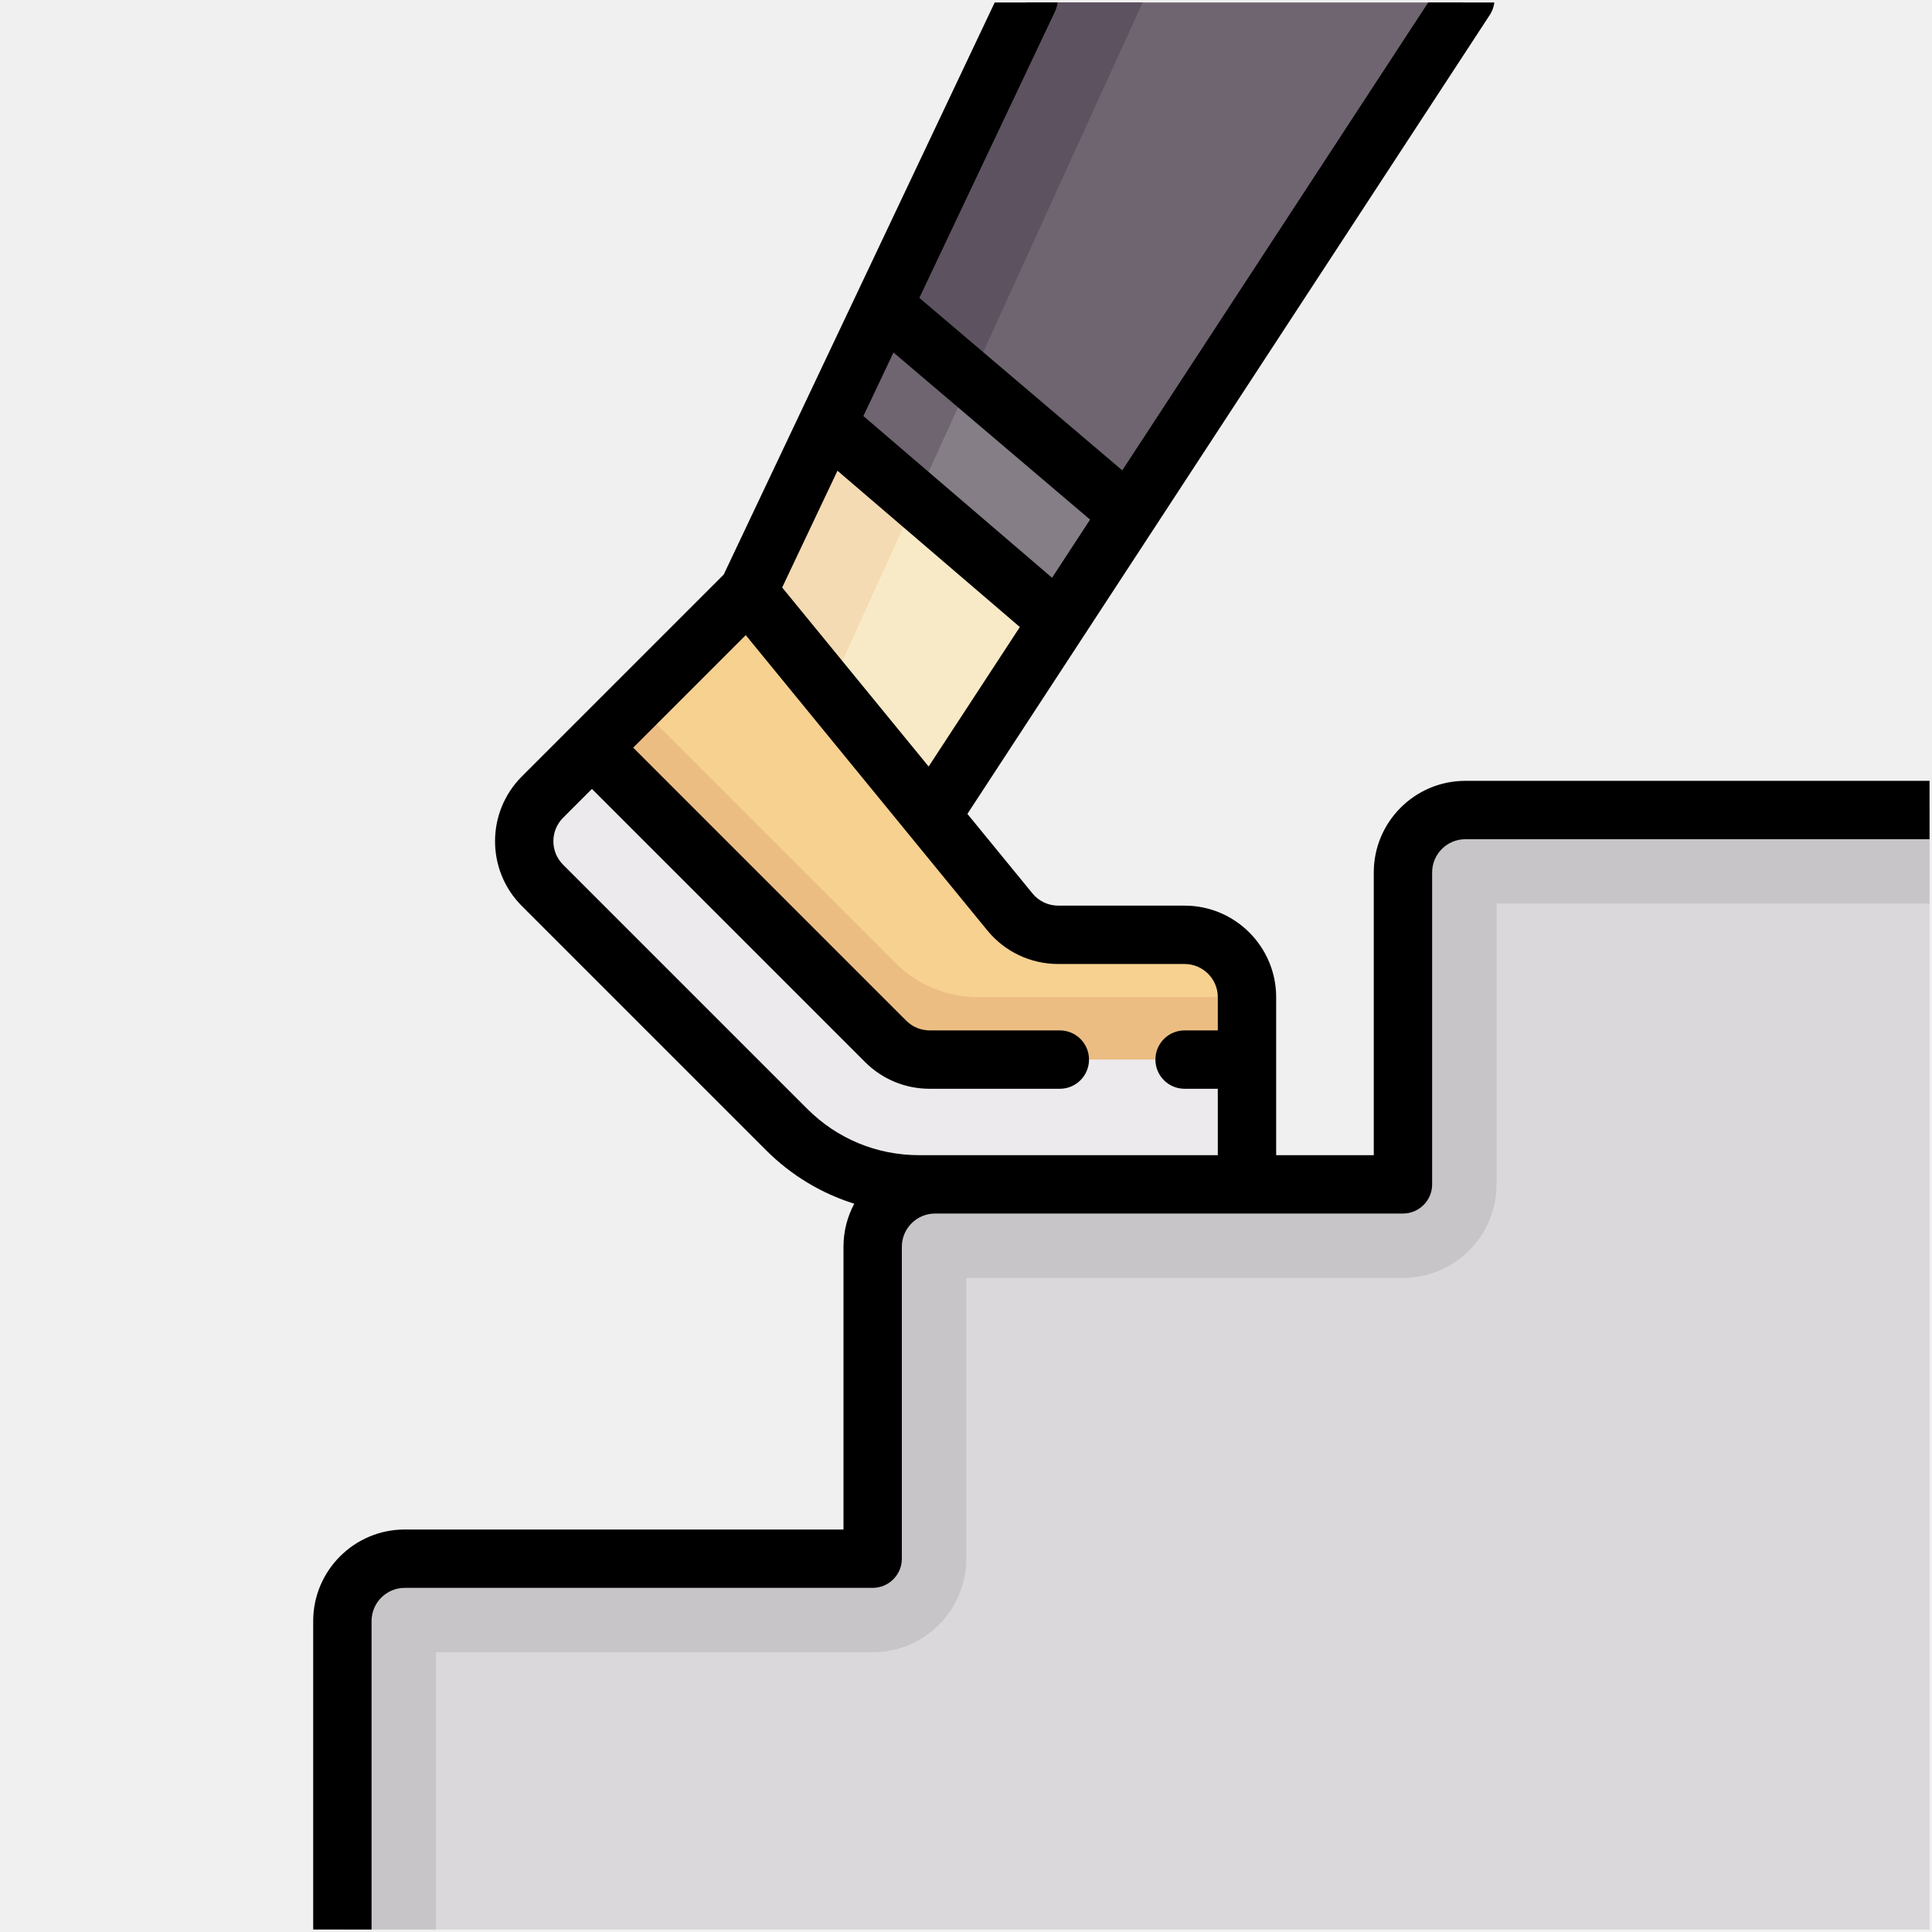
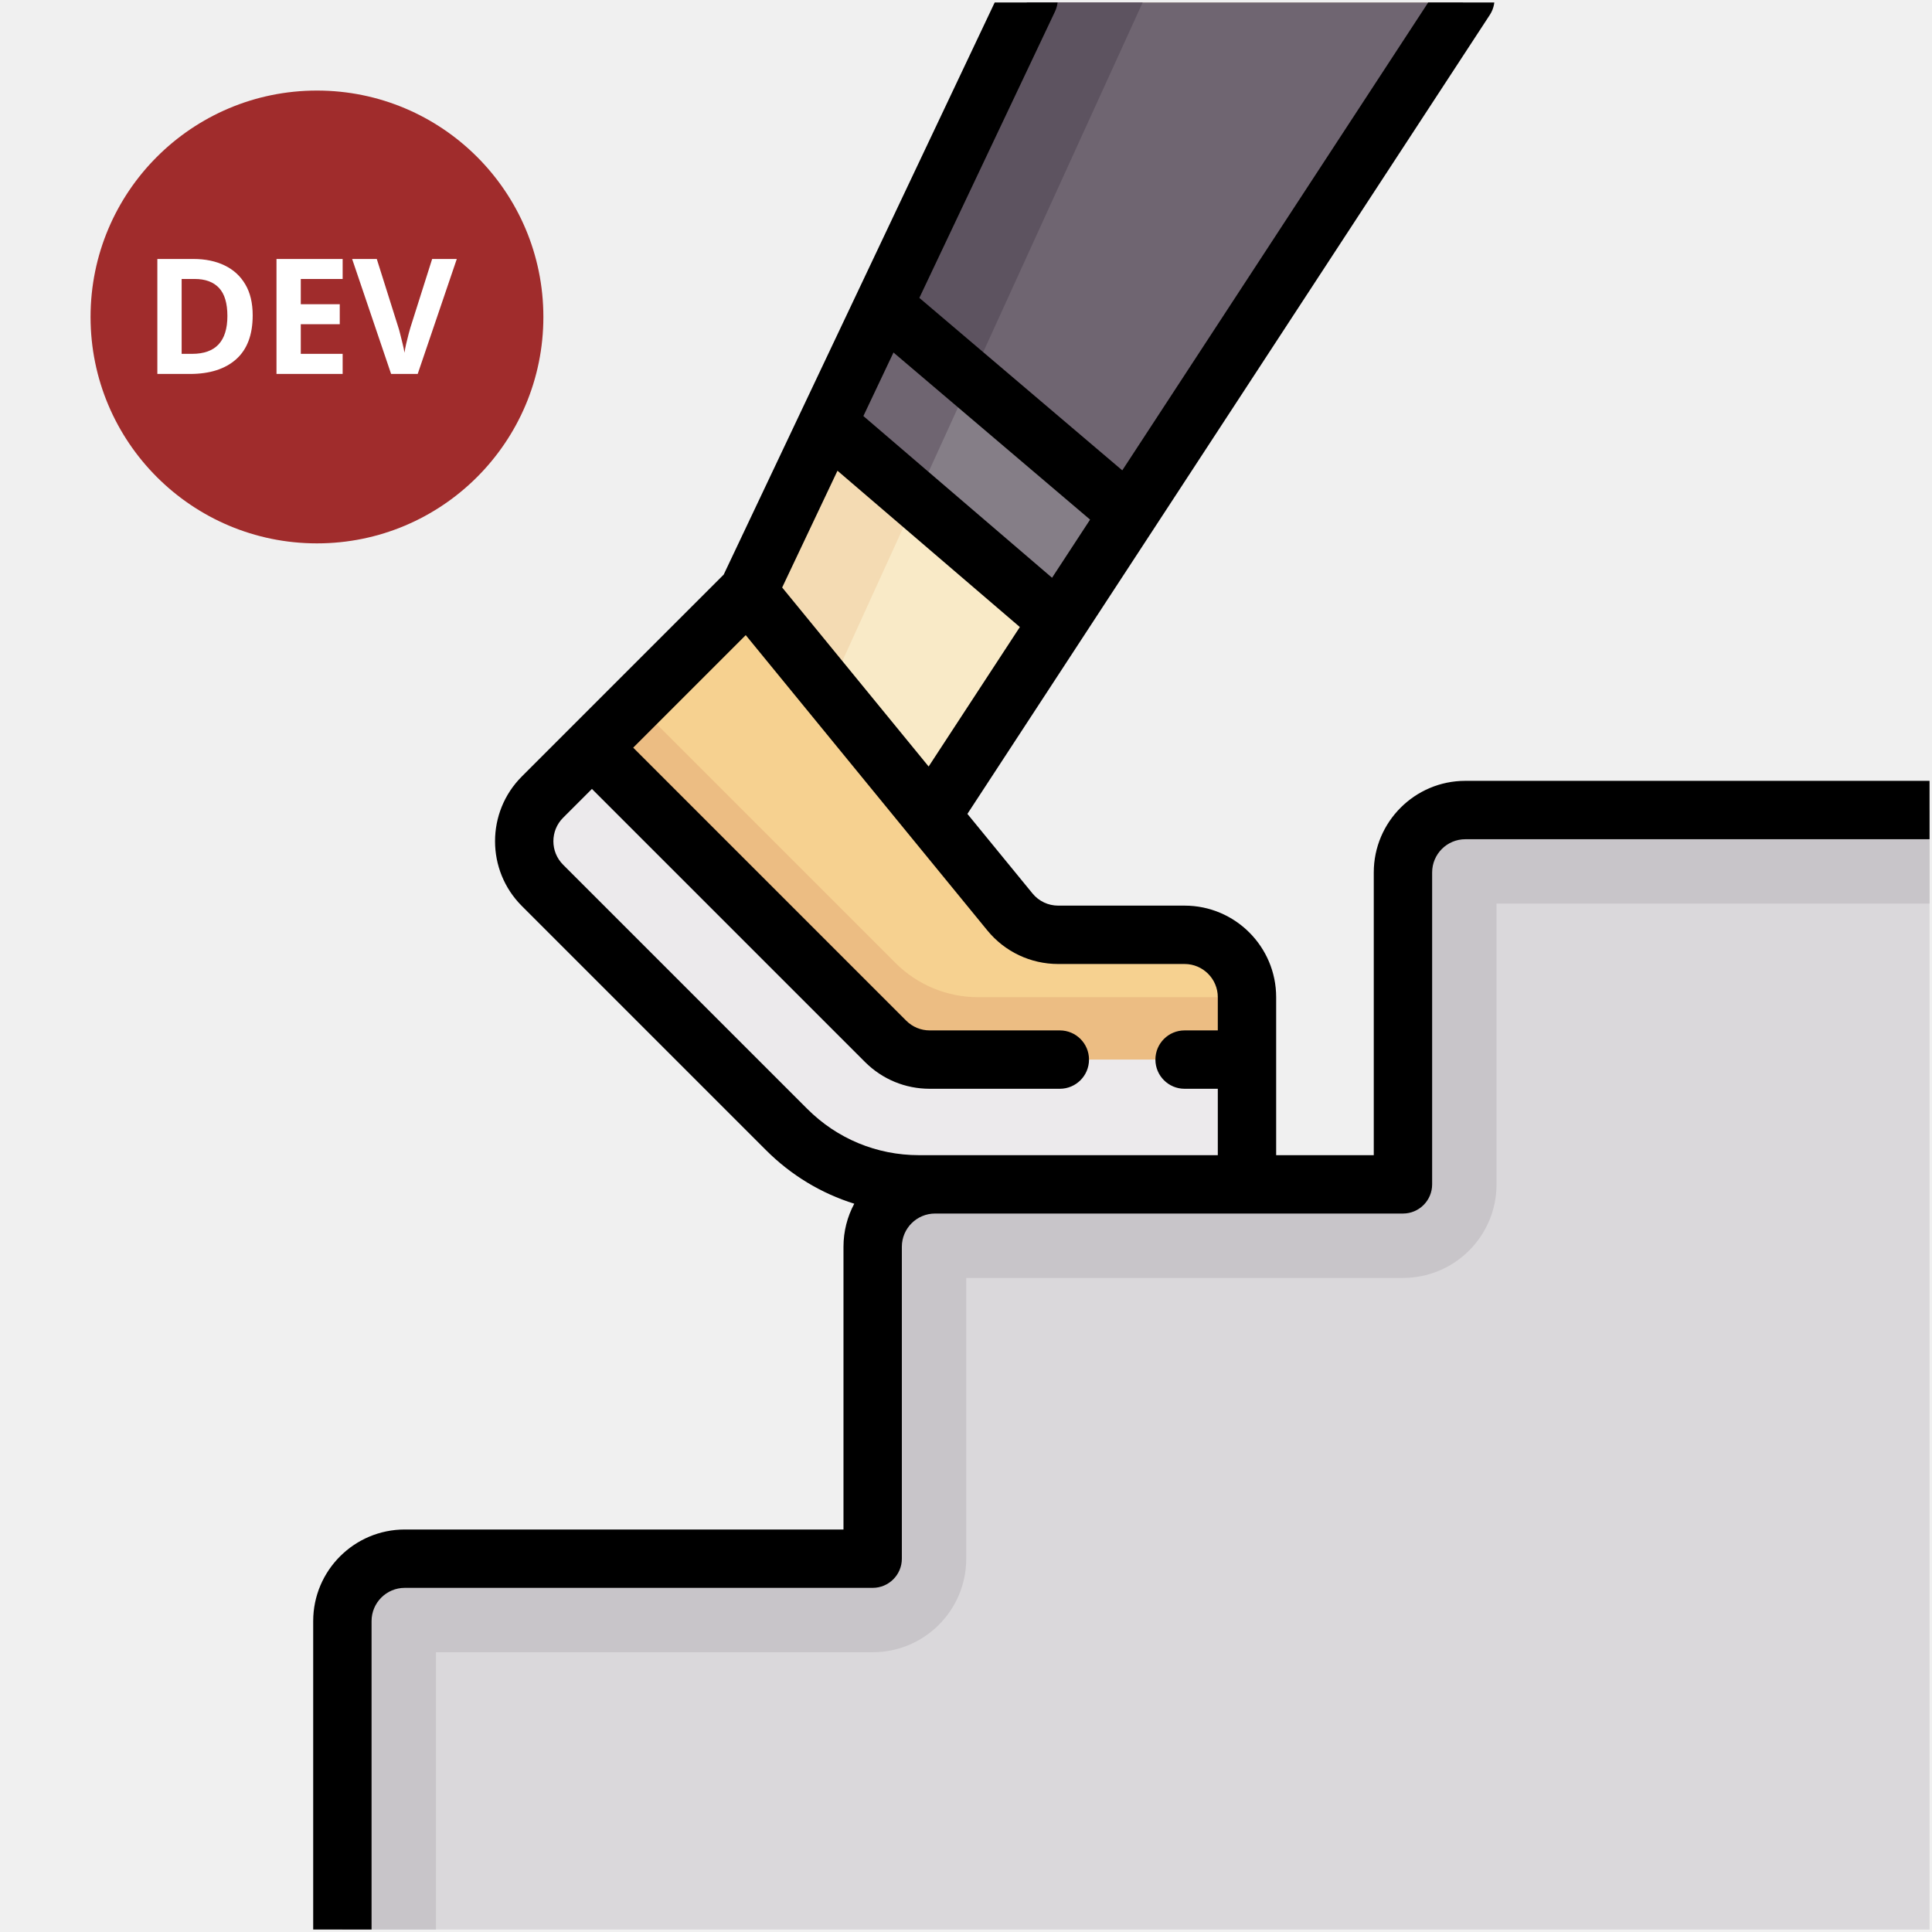
<svg xmlns="http://www.w3.org/2000/svg" version="1.1" id="Layer_1" x="0px" y="0px" viewBox="0 0 512 512" style="enable-background:new 0 0 512 512;" xml:space="preserve">
  <defs id="defs3443">
    <clipPath clipPathUnits="userSpaceOnUse" id="clipPath4946">
      <rect style="fill:#28ffff;fill-opacity:1;stroke:none;stroke-opacity:1" id="rect4948" width="512" height="512" x="0" y="-1.1444092e-005" />
    </clipPath>
    <clipPath clipPathUnits="userSpaceOnUse" id="clipPath4950">
      <rect style="fill:#28ffff;fill-opacity:1;stroke:none;stroke-opacity:1" id="rect4952" width="512" height="512" x="0" y="-1.1444092e-005" />
    </clipPath>
    <clipPath clipPathUnits="userSpaceOnUse" id="clipPath4954">
      <rect style="fill:#28ffff;fill-opacity:1;stroke:none;stroke-opacity:1" id="rect4956" width="512" height="512" x="0" y="-1.1444092e-005" />
    </clipPath>
    <clipPath clipPathUnits="userSpaceOnUse" id="clipPath4958">
      <rect style="fill:#28ffff;fill-opacity:1;stroke:none;stroke-opacity:1" id="rect4960" width="512" height="512" x="0" y="-1.1444092e-005" />
    </clipPath>
    <clipPath clipPathUnits="userSpaceOnUse" id="clipPath4962">
      <rect style="fill:#28ffff;fill-opacity:1;stroke:none;stroke-opacity:1" id="rect4964" width="512" height="512" x="0" y="-1.1444092e-005" />
    </clipPath>
    <clipPath clipPathUnits="userSpaceOnUse" id="clipPath4966">
      <rect style="fill:#28ffff;fill-opacity:1;stroke:none;stroke-opacity:1" id="rect4968" width="512" height="512" x="0" y="-1.1444092e-005" />
    </clipPath>
    <clipPath clipPathUnits="userSpaceOnUse" id="clipPath4970">
      <rect style="fill:#28ffff;fill-opacity:1;stroke:none;stroke-opacity:1" id="rect4972" width="512" height="512" x="0" y="-1.1444092e-005" />
    </clipPath>
    <clipPath clipPathUnits="userSpaceOnUse" id="clipPath4974">
      <rect style="fill:#28ffff;fill-opacity:1;stroke:none;stroke-opacity:1" id="rect4976" width="512" height="512" x="0" y="-1.1444092e-005" />
    </clipPath>
    <clipPath clipPathUnits="userSpaceOnUse" id="clipPath4978">
      <rect style="fill:#28ffff;fill-opacity:1;stroke:none;stroke-opacity:1" id="rect4980" width="512" height="512" x="0" y="-1.1444092e-005" />
    </clipPath>
    <clipPath clipPathUnits="userSpaceOnUse" id="clipPath4982">
      <rect style="fill:#28ffff;fill-opacity:1;stroke:none;stroke-opacity:1" id="rect4984" width="512" height="512" x="0" y="-1.1444092e-005" />
    </clipPath>
    <clipPath clipPathUnits="userSpaceOnUse" id="clipPath4986">
      <rect style="fill:#28ffff;fill-opacity:1;stroke:none;stroke-opacity:1" id="rect4988" width="512" height="512" x="0" y="-1.1444092e-005" />
    </clipPath>
    <clipPath clipPathUnits="userSpaceOnUse" id="clipPath4990">
      <rect style="fill:#28ffff;fill-opacity:1;stroke:none;stroke-opacity:1" id="rect4992" width="512" height="512" x="0" y="-1.1444092e-005" />
    </clipPath>
    <clipPath clipPathUnits="userSpaceOnUse" id="clipPath4994">
      <rect style="fill:#28ffff;fill-opacity:1;stroke:none;stroke-opacity:1" id="rect4996" width="512" height="512" x="0" y="-1.1444092e-005" />
    </clipPath>
    <clipPath clipPathUnits="userSpaceOnUse" id="clipPath4998">
      <rect style="fill:#28ffff;fill-opacity:1;stroke:none;stroke-opacity:1" id="rect5000" width="512" height="512" x="0" y="-1.1444092e-005" />
    </clipPath>
    <clipPath clipPathUnits="userSpaceOnUse" id="clipPath5002">
      <rect style="fill:#28ffff;fill-opacity:1;stroke:none;stroke-opacity:1" id="rect5004" width="512" height="512" x="0" y="-1.1444092e-005" />
    </clipPath>
    <clipPath clipPathUnits="userSpaceOnUse" id="clipPath5006">
      <rect style="fill:#28ffff;fill-opacity:1;stroke:none;stroke-opacity:1" id="rect5008" width="512" height="512" x="0" y="-1.1444092e-005" />
    </clipPath>
    <clipPath clipPathUnits="userSpaceOnUse" id="clipPath4302">
      <rect style="fill:#28ffff;fill-opacity:1;stroke:#000000;stroke-width:1.3;stroke-opacity:1" id="rect4304" width="510.7" height="510.7" x="0.65" y="0.65" />
    </clipPath>
  </defs>
  <g id="g4271" clip-path="url(#clipPath4302)">
    <g clip-path="url(#clipPath5006)" id="g3411" />
    <g clip-path="url(#clipPath5002)" id="g3413" />
    <g clip-path="url(#clipPath4998)" id="g3415" />
    <g clip-path="url(#clipPath4994)" id="g3417" />
    <g clip-path="url(#clipPath4990)" id="g3419" />
    <g clip-path="url(#clipPath4986)" id="g3421" />
    <g clip-path="url(#clipPath4982)" id="g3423" />
    <g clip-path="url(#clipPath4978)" id="g3425" />
    <g clip-path="url(#clipPath4974)" id="g3427" />
    <g clip-path="url(#clipPath4970)" id="g3429" />
    <g clip-path="url(#clipPath4966)" id="g3431" />
    <g clip-path="url(#clipPath4962)" id="g3433" />
    <g clip-path="url(#clipPath4958)" id="g3435" />
    <g clip-path="url(#clipPath4954)" id="g3437" />
    <g clip-path="url(#clipPath4950)" id="g3439" />
    <path id="path5676" d="M 272.597,-0.265 194.065,171.957 l 48.223,52.352 146.043,-224.575 z m 0,0" style="fill:#f9eac7" />
    <path id="path5678" d="m 303.236,-0.265 -30.639,0 -78.532,172.223 20.492,22.248 z m 0,0" style="fill:#f4dbb3" />
    <path id="path5680" d="m 156.867,198.133 77.823,77.823 c 3.102,3.102 7.307,4.842 11.69,4.842 l 84.083,0 0,-16.532 c 0,-9.132 -7.4,-16.532 -16.532,-16.532 l -33.495,0 c -4.959,0 -9.656,-2.228 -12.798,-6.063 l -63.651,-77.799 c -3.098,-3.787 -8.786,-4.073 -12.246,-0.612 z m 0,0" style="fill:#f6d190" />
    <path id="path5682" d="m 512.33,214.666 -124,0 c -9.132,0 -16.532,7.404 -16.532,16.536 l 0,82.665 -124,0 c -9.132,0 -16.532,7.4 -16.532,16.532 l 0,82.665 -124,0 c -9.132,0 -16.532,7.404 -16.532,16.532 l 0,82.665 140.532,0 C 292.614,512.262 416.595,512 512,512 c 0,-138.569 0.33,-186.922 0.33,-280.802 z" style="fill:#dad8db" />
    <path id="path5684" d="m 330.464,305.601 0,-41.335 -71.269,0 c -8.206,0 -16.073,-3.259 -21.874,-9.06 l -68.763,-68.763 -24.798,24.798 c -4.467,4.467 -5.769,10.84 -4.052,16.492 L 211.31,299.337 c 9.37,9.37 21.825,14.53 35.071,14.53 l 75.817,0 c 4.564,0 8.266,-3.702 8.266,-8.266 z m 0,0" style="fill:#ecbd83" />
    <path id="path5686" d="m 512.33,214.666 -124,0 c -9.132,0 -16.532,7.404 -16.532,16.536 l 0,82.665 -124,0 c -9.132,0 -16.532,7.4 -16.532,16.532 l 0,82.665 -124,0 c -9.132,0 -16.532,7.404 -16.532,16.532 l 0,82.665 24.798,0 0,-74.399 115.734,0 c 13.696,0 24.798,-11.102 24.798,-24.798 l 0,-74.399 115.734,0 c 13.696,0 24.798,-11.102 24.798,-24.798 l 0,-74.399 115.524,0 c 0.234,-8.008 0.209,-24.802 0.209,-24.802 z m 0,0" style="fill:#c8c5c9" />
    <path id="path5688" d="m 330.464,305.601 0,-24.802 -84.083,0 c -4.387,0 -8.592,-1.74 -11.69,-4.842 l -77.823,-77.823 -13.108,13.108 c -6.457,6.457 -6.457,16.927 0,23.38 l 64.715,64.715 c 9.301,9.305 21.918,14.53 35.071,14.53 l 78.653,0 c 4.568,0 8.266,-3.702 8.266,-8.266 z m 0,0" style="fill:#eceaec" />
    <path id="path5690" d="m 280.831,165.041 107.5,-165.306 -115.734,0 L 220.716,113.51 Z m 0,0" style="fill:#6f6571" />
    <path id="path5692" d="m 272.601,-0.265 -0.004,0 -51.881,113.776 22.027,18.881 60.493,-132.657 z m 0,0" style="fill:#5d5360" />
    <path id="path5694" d="m 235.178,81.8 -14.462,31.711 60.115,51.53 18.526,-28.488 z m 0,0" style="fill:#857e87" />
    <path id="path5696" d="m 257.233,100.616 -22.055,-18.816 -14.462,31.711 22.027,18.881 z m 0,0" style="fill:#6f6571" />
    <path id="path5698" d="m 512.33,206.931 -124,0 c -13.382,0 -24.267,10.889 -24.267,24.271 l 0,74.931 -25.866,0 0,-41.866 c 0,-13.382 -10.885,-24.267 -24.267,-24.267 l -33.499,0 c -2.647,0 -5.132,-1.176 -6.808,-3.227 L 256.371,215.689 394.804,3.968 c 2.34,-3.577 1.337,-8.367 -2.24,-10.707 -3.573,-2.336 -8.367,-1.333 -10.707,2.24 L 297.415,124.649 243.637,78.943 279.59,3.046 c 1.825,-3.859 0.181,-8.472 -3.682,-10.3 -3.855,-1.825 -8.472,-0.181 -10.3,3.682 L 191.785,152.279 138.289,205.775 c -9.463,9.463 -9.463,24.855 0,34.317 l 64.715,64.715 c 6.651,6.655 14.651,11.461 23.384,14.188 -1.821,3.4 -2.856,7.283 -2.856,11.404 l 0,74.935 -116.265,0 C 93.885,405.334 83,416.218 83,429.6 l 0,82.665 c 0,4.27 3.464,7.734 7.734,7.734 4.27,0 7.734,-3.464 7.734,-7.734 l 0,-82.665 c 0,-4.854 3.948,-8.802 8.798,-8.802 l 124,0 c 4.27,0 7.734,-3.46 7.734,-7.73 l 0,-82.669 c 0,-4.85 3.948,-8.798 8.798,-8.798 l 124,0 c 4.27,0 7.734,-3.464 7.734,-7.734 l 0,-82.665 c 0,-4.854 3.948,-8.798 8.798,-8.798 l 124,0 c 4.27,0 7.734,-3.464 7.734,-7.734 0,-4.274 -3.464,-7.738 -7.734,-7.738 z m -305.048,-51.24 14.659,-30.942 48.328,41.423 -24.17,36.96 z m 81.602,-17.99 -10.079,15.412 -49.999,-42.857 7.976,-16.838 z M 243.545,306.133 c -11.183,0 -21.697,-4.355 -29.604,-12.262 L 149.226,229.155 c -3.432,-3.432 -3.432,-9.011 0,-12.443 l 7.642,-7.638 72.353,72.353 c 4.584,4.584 10.679,7.11 17.161,7.11 l 34.482,0 c 4.274,0 7.734,-3.464 7.734,-7.734 0,-4.274 -3.46,-7.734 -7.734,-7.734 l -34.482,0 c -2.349,0 -4.56,-0.918 -6.224,-2.578 l -72.353,-72.357 29.822,-29.818 64.026,78.254 c 4.625,5.656 11.473,8.899 18.78,8.899 l 33.499,0 c 4.85,0 8.798,3.948 8.798,8.798 l 0,8.802 -8.802,0 c -4.274,0 -7.734,3.46 -7.734,7.734 0,4.27 3.46,7.734 7.734,7.734 l 8.802,0 0,17.596 z m 0,0" />
  </g>
+   <circle style="fill:#a02c2c;fill-opacity:1;stroke-width:0.889" id="path1850" cx="84" cy="84" r="60" />
+   <text xml:space="preserve" style="font-size:42.667px;fill:#ffffff;fill-opacity:1" x="37.856" y="99.104" id="text576">
+     <tspan id="tspan574" x="37.856" y="99.104" style="font-style:normal;font-variant:normal;font-weight:bold;font-stretch:normal;font-size:42.667px;font-family:Avenir;-inkscape-font-specification:'Avenir Bold';fill:#ffffff;fill-opacity:1">DEV</tspan>
+   </text>
</svg>
